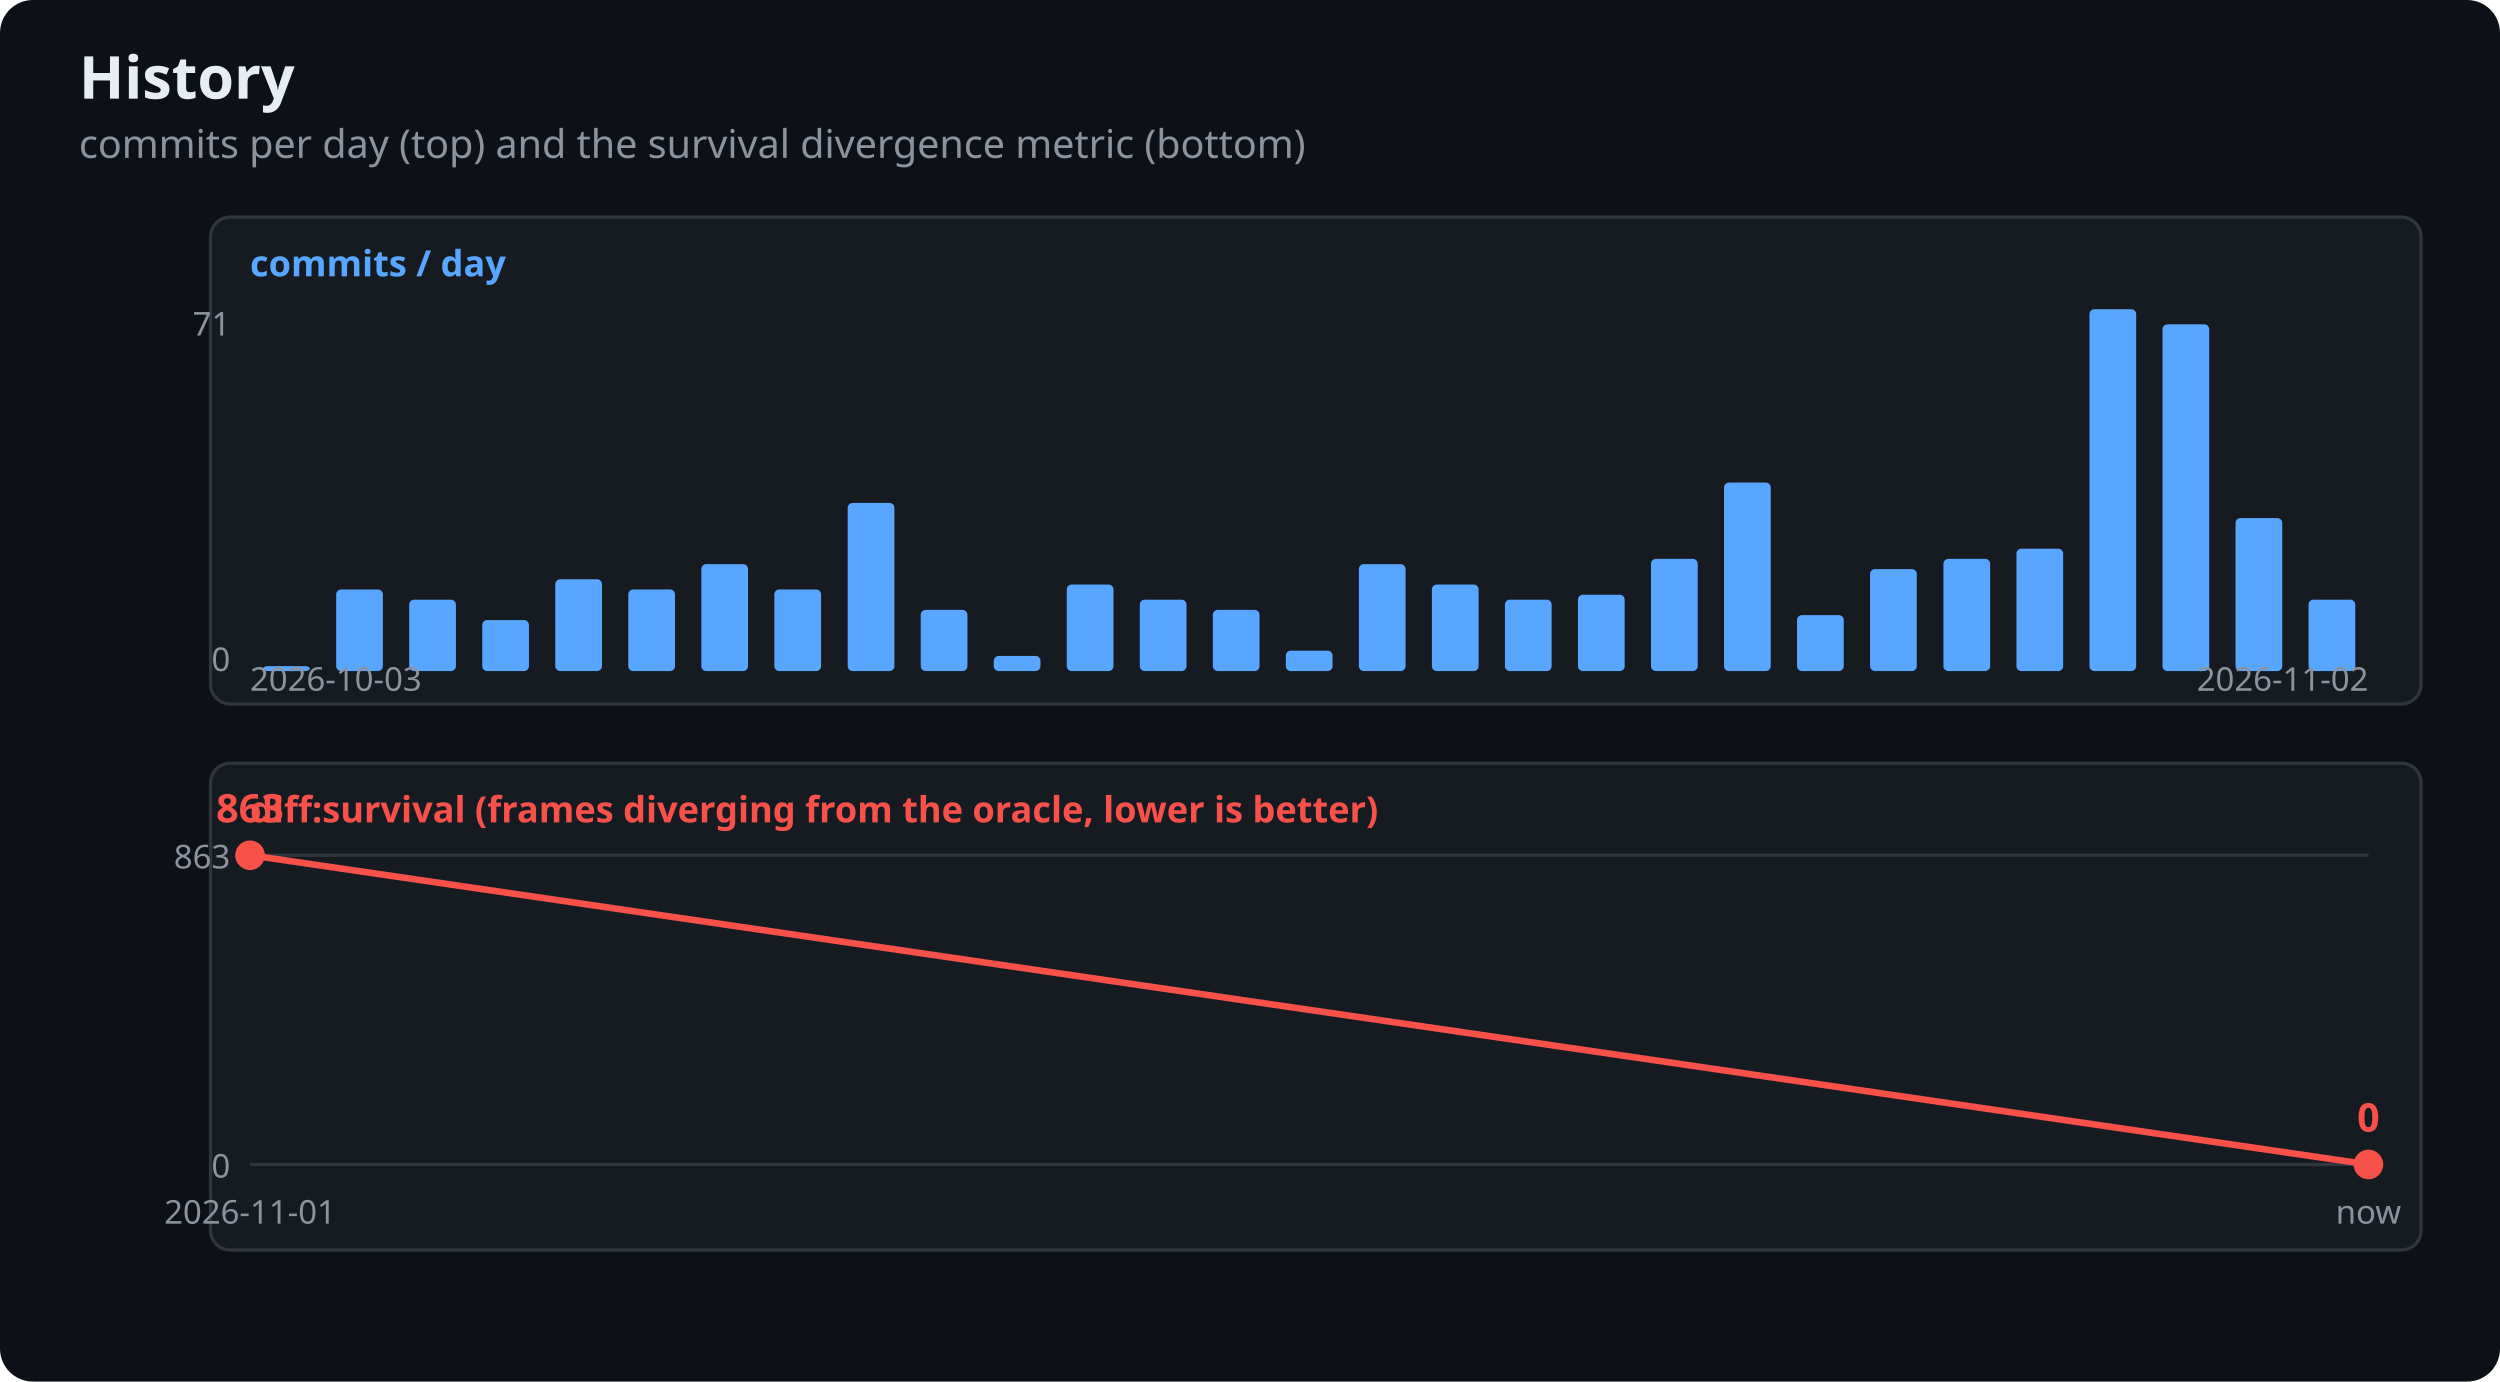
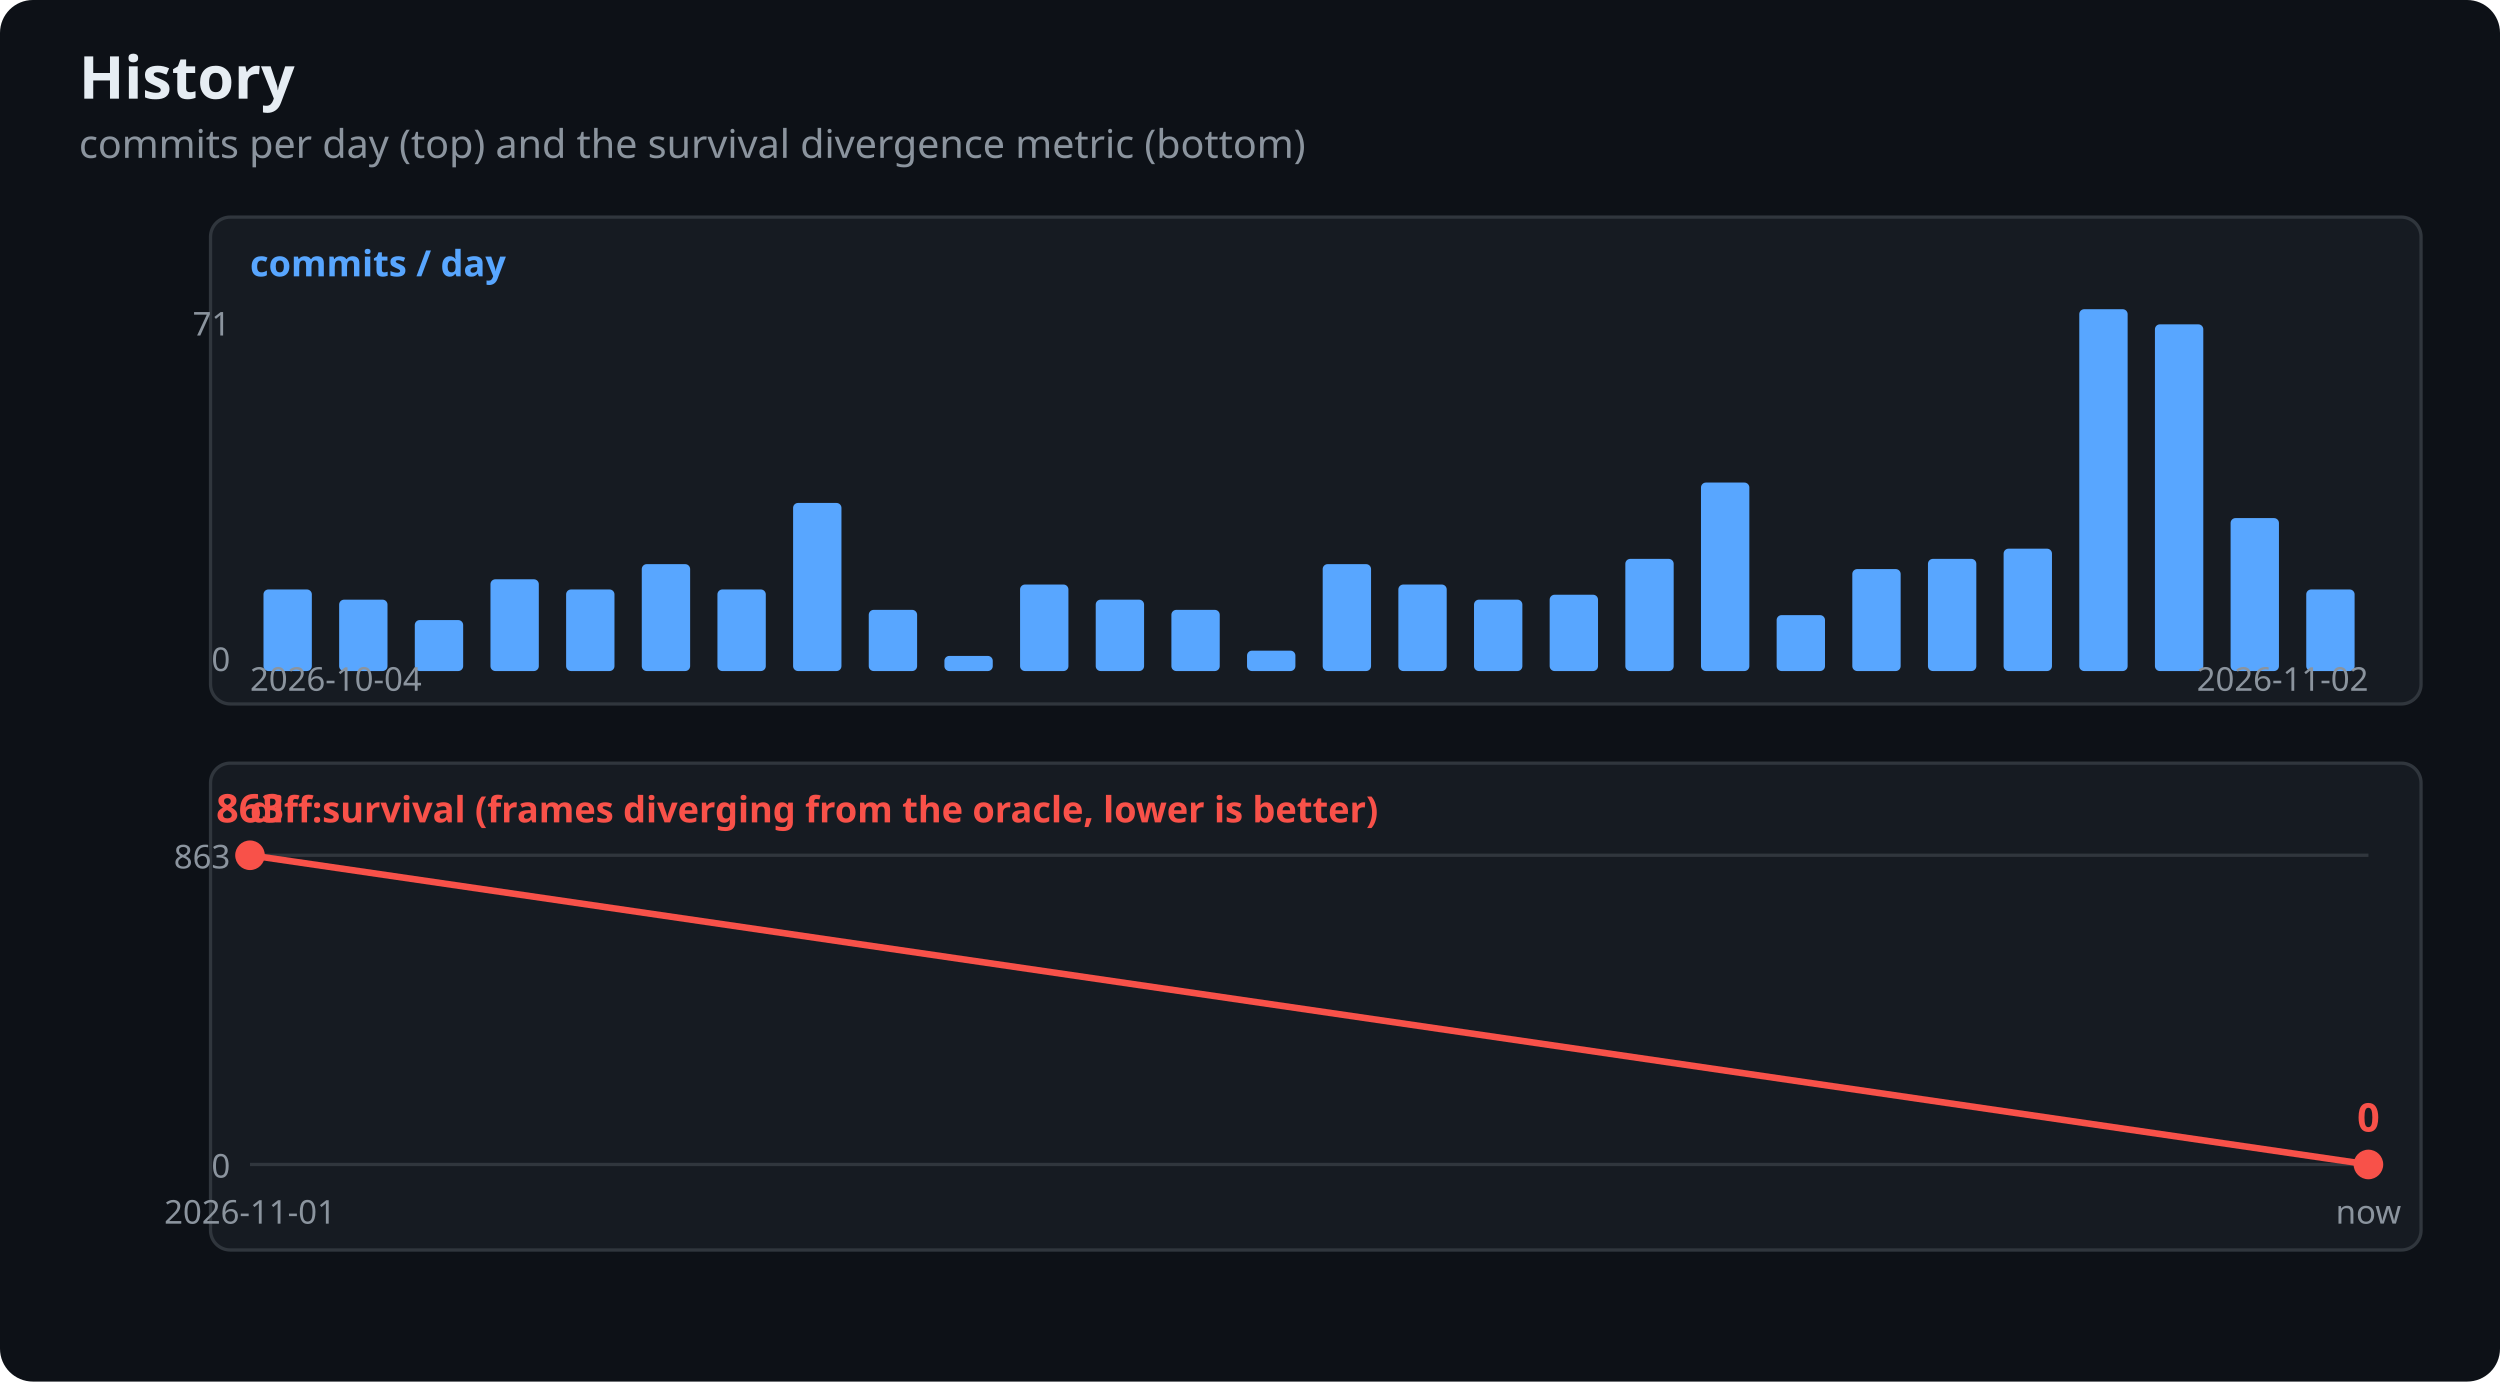
<svg xmlns="http://www.w3.org/2000/svg" width="760" height="420" viewBox="0 0 760 420" font-family="Segoe UI,Ubuntu,sans-serif">
  <rect width="760" height="420" rx="10" fill="#0d1117" />
  <text x="24" y="30" fill="#e6edf3" font-size="18" font-weight="600">History</text>
  <text x="24" y="48" fill="#8b949e" font-size="12">commits per day (top) and the survival divergence metric (bottom)</text>
  <rect x="64" y="66" width="672" height="148" fill="#161b22" stroke="#30363d" rx="6" />
  <text x="76" y="84" fill="#58a6ff" font-size="11" font-weight="600">commits / day</text>
-   <rect x="80.0" y="202.5" width="14.2" height="1.5" fill="#58a6ff" rx="1.5" />
-   <rect x="102.2" y="179.2" width="14.2" height="24.8" fill="#58a6ff" rx="1.5" />
-   <rect x="124.4" y="182.3" width="14.2" height="21.7" fill="#58a6ff" rx="1.5" />
-   <rect x="146.6" y="188.5" width="14.2" height="15.5" fill="#58a6ff" rx="1.5" />
-   <rect x="168.8" y="176.1" width="14.2" height="27.9" fill="#58a6ff" rx="1.5" />
-   <rect x="191.0" y="179.2" width="14.2" height="24.8" fill="#58a6ff" rx="1.5" />
-   <rect x="213.2" y="171.5" width="14.2" height="32.5" fill="#58a6ff" rx="1.5" />
-   <rect x="235.4" y="179.2" width="14.2" height="24.8" fill="#58a6ff" rx="1.5" />
-   <rect x="257.7" y="152.9" width="14.2" height="51.1" fill="#58a6ff" rx="1.5" />
-   <rect x="279.9" y="185.4" width="14.2" height="18.6" fill="#58a6ff" rx="1.5" />
-   <rect x="302.1" y="199.4" width="14.2" height="4.6" fill="#58a6ff" rx="1.5" />
-   <rect x="324.3" y="177.7" width="14.2" height="26.3" fill="#58a6ff" rx="1.5" />
-   <rect x="346.5" y="182.3" width="14.2" height="21.7" fill="#58a6ff" rx="1.5" />
-   <rect x="368.7" y="185.4" width="14.2" height="18.6" fill="#58a6ff" rx="1.5" />
-   <rect x="390.9" y="197.8" width="14.2" height="6.2" fill="#58a6ff" rx="1.5" />
-   <rect x="413.1" y="171.5" width="14.2" height="32.5" fill="#58a6ff" rx="1.5" />
-   <rect x="435.3" y="177.7" width="14.2" height="26.3" fill="#58a6ff" rx="1.5" />
-   <rect x="457.5" y="182.3" width="14.2" height="21.7" fill="#58a6ff" rx="1.5" />
-   <rect x="479.7" y="180.8" width="14.2" height="23.2" fill="#58a6ff" rx="1.5" />
-   <rect x="501.9" y="169.9" width="14.2" height="34.1" fill="#58a6ff" rx="1.5" />
-   <rect x="524.1" y="146.7" width="14.2" height="57.3" fill="#58a6ff" rx="1.5" />
-   <rect x="546.3" y="187.0" width="14.2" height="17.0" fill="#58a6ff" rx="1.5" />
-   <rect x="568.5" y="173.0" width="14.2" height="31.0" fill="#58a6ff" rx="1.5" />
-   <rect x="590.8" y="169.9" width="14.2" height="34.1" fill="#58a6ff" rx="1.5" />
-   <rect x="613.0" y="166.8" width="14.2" height="37.2" fill="#58a6ff" rx="1.5" />
-   <rect x="635.2" y="94.0" width="14.2" height="110.0" fill="#58a6ff" rx="1.5" />
-   <rect x="657.4" y="98.6" width="14.2" height="105.4" fill="#58a6ff" rx="1.5" />
-   <rect x="679.6" y="157.5" width="14.2" height="46.5" fill="#58a6ff" rx="1.5" />
-   <rect x="701.8" y="182.3" width="14.2" height="21.7" fill="#58a6ff" rx="1.5" />
+   <rect x="80.1" y="179.2" width="14.7" height="24.8" fill="#58a6ff" rx="1.5" />
+   <rect x="103.1" y="182.3" width="14.7" height="21.7" fill="#58a6ff" rx="1.5" />
+   <rect x="126.1" y="188.5" width="14.7" height="15.5" fill="#58a6ff" rx="1.5" />
+   <rect x="149.1" y="176.1" width="14.7" height="27.9" fill="#58a6ff" rx="1.5" />
+   <rect x="172.1" y="179.2" width="14.7" height="24.8" fill="#58a6ff" rx="1.5" />
+   <rect x="195.1" y="171.5" width="14.7" height="32.5" fill="#58a6ff" rx="1.5" />
+   <rect x="218.1" y="179.2" width="14.7" height="24.8" fill="#58a6ff" rx="1.5" />
+   <rect x="241.1" y="152.9" width="14.7" height="51.1" fill="#58a6ff" rx="1.5" />
+   <rect x="264.1" y="185.4" width="14.7" height="18.6" fill="#58a6ff" rx="1.5" />
+   <rect x="287.1" y="199.4" width="14.7" height="4.6" fill="#58a6ff" rx="1.5" />
+   <rect x="310.1" y="177.7" width="14.7" height="26.3" fill="#58a6ff" rx="1.5" />
+   <rect x="333.1" y="182.3" width="14.7" height="21.7" fill="#58a6ff" rx="1.5" />
+   <rect x="356.1" y="185.4" width="14.7" height="18.6" fill="#58a6ff" rx="1.5" />
+   <rect x="379.1" y="197.8" width="14.7" height="6.2" fill="#58a6ff" rx="1.5" />
+   <rect x="402.1" y="171.5" width="14.7" height="32.5" fill="#58a6ff" rx="1.5" />
+   <rect x="425.1" y="177.7" width="14.7" height="26.3" fill="#58a6ff" rx="1.5" />
+   <rect x="448.1" y="182.3" width="14.7" height="21.7" fill="#58a6ff" rx="1.5" />
+   <rect x="471.1" y="180.8" width="14.7" height="23.2" fill="#58a6ff" rx="1.5" />
+   <rect x="494.1" y="169.9" width="14.7" height="34.1" fill="#58a6ff" rx="1.5" />
+   <rect x="517.1" y="146.7" width="14.7" height="57.3" fill="#58a6ff" rx="1.5" />
+   <rect x="540.1" y="187.0" width="14.7" height="17.0" fill="#58a6ff" rx="1.5" />
+   <rect x="563.1" y="173.0" width="14.7" height="31.0" fill="#58a6ff" rx="1.5" />
+   <rect x="586.1" y="169.9" width="14.7" height="34.1" fill="#58a6ff" rx="1.5" />
+   <rect x="609.1" y="166.8" width="14.7" height="37.2" fill="#58a6ff" rx="1.5" />
+   <rect x="632.1" y="94.0" width="14.7" height="110.0" fill="#58a6ff" rx="1.5" />
+   <rect x="655.1" y="98.6" width="14.7" height="105.4" fill="#58a6ff" rx="1.5" />
+   <rect x="678.1" y="157.5" width="14.7" height="46.5" fill="#58a6ff" rx="1.5" />
+   <rect x="701.1" y="179.2" width="14.7" height="24.8" fill="#58a6ff" rx="1.5" />
  <text x="70" y="102" fill="#8b949e" font-size="10" text-anchor="end">71</text>
  <text x="70" y="204" fill="#8b949e" font-size="10" text-anchor="end">0</text>
-   <text x="76" y="210" fill="#8b949e" font-size="10">2026-10-03</text>
+   <text x="76" y="210" fill="#8b949e" font-size="10">2026-10-04</text>
  <text x="720" y="210" fill="#8b949e" font-size="10" text-anchor="end">2026-11-02</text>
  <rect x="64" y="232" width="672" height="148" fill="#161b22" stroke="#30363d" rx="6" />
  <text x="76" y="250" fill="#f85149" font-size="11" font-weight="600">diff:survival (frames diverging from the oracle, lower is better)</text>
  <line x1="76" y1="354.0" x2="720" y2="354.0" stroke="#30363d" stroke-width="1" />
  <text x="70" y="358.0" fill="#8b949e" font-size="10" text-anchor="end">0</text>
  <line x1="76" y1="260.0" x2="720" y2="260.0" stroke="#30363d" stroke-width="1" />
  <text x="70" y="264.0" fill="#8b949e" font-size="10" text-anchor="end">863</text>
  <circle cx="76.0" cy="260.0" r="4.5" fill="#f85149" />
  <text x="76.0" y="250.0" fill="#f85149" font-size="12" font-weight="600" text-anchor="middle">863</text>
  <text x="76.0" y="372" fill="#8b949e" font-size="10" text-anchor="middle">2026-11-01</text>
  <circle cx="720.0" cy="354.0" r="4.5" fill="#f85149" />
  <text x="720.0" y="344.0" fill="#f85149" font-size="12" font-weight="600" text-anchor="middle">0</text>
  <text x="720.0" y="372" fill="#8b949e" font-size="10" text-anchor="middle">now</text>
  <polyline points="76.0,260.0 720.0,354.0" fill="none" stroke="#f85149" stroke-width="2" />
</svg>
